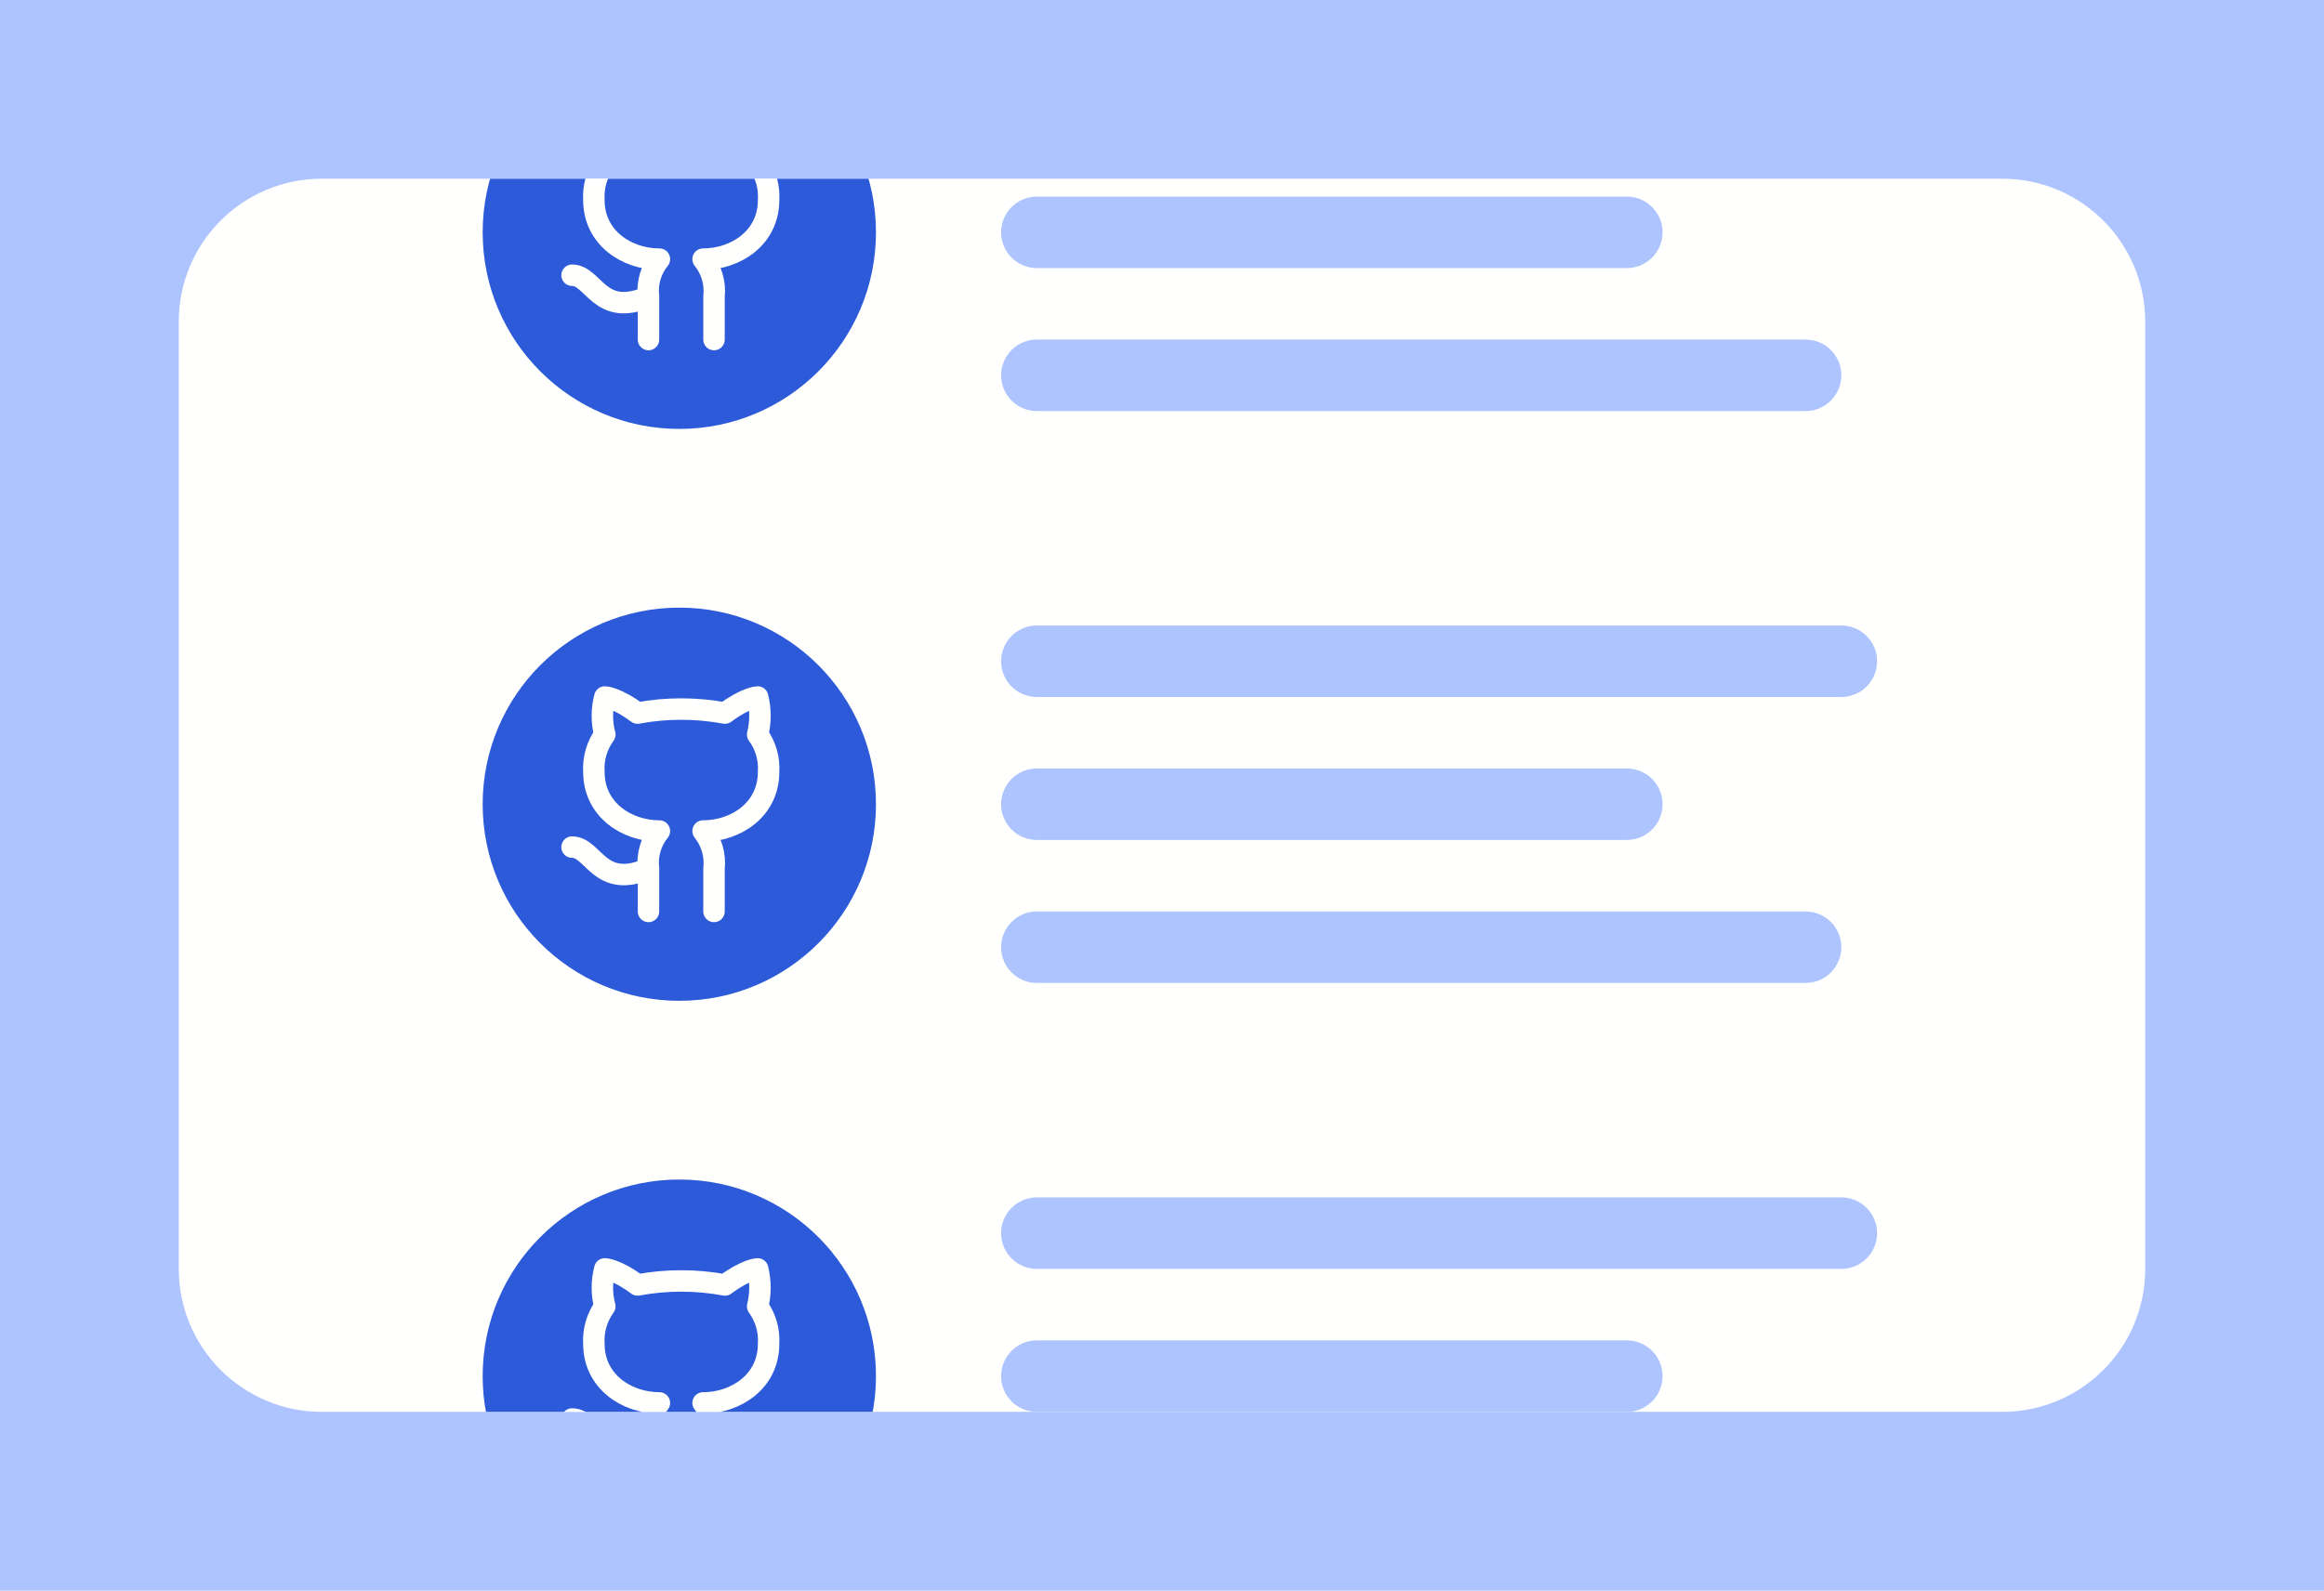
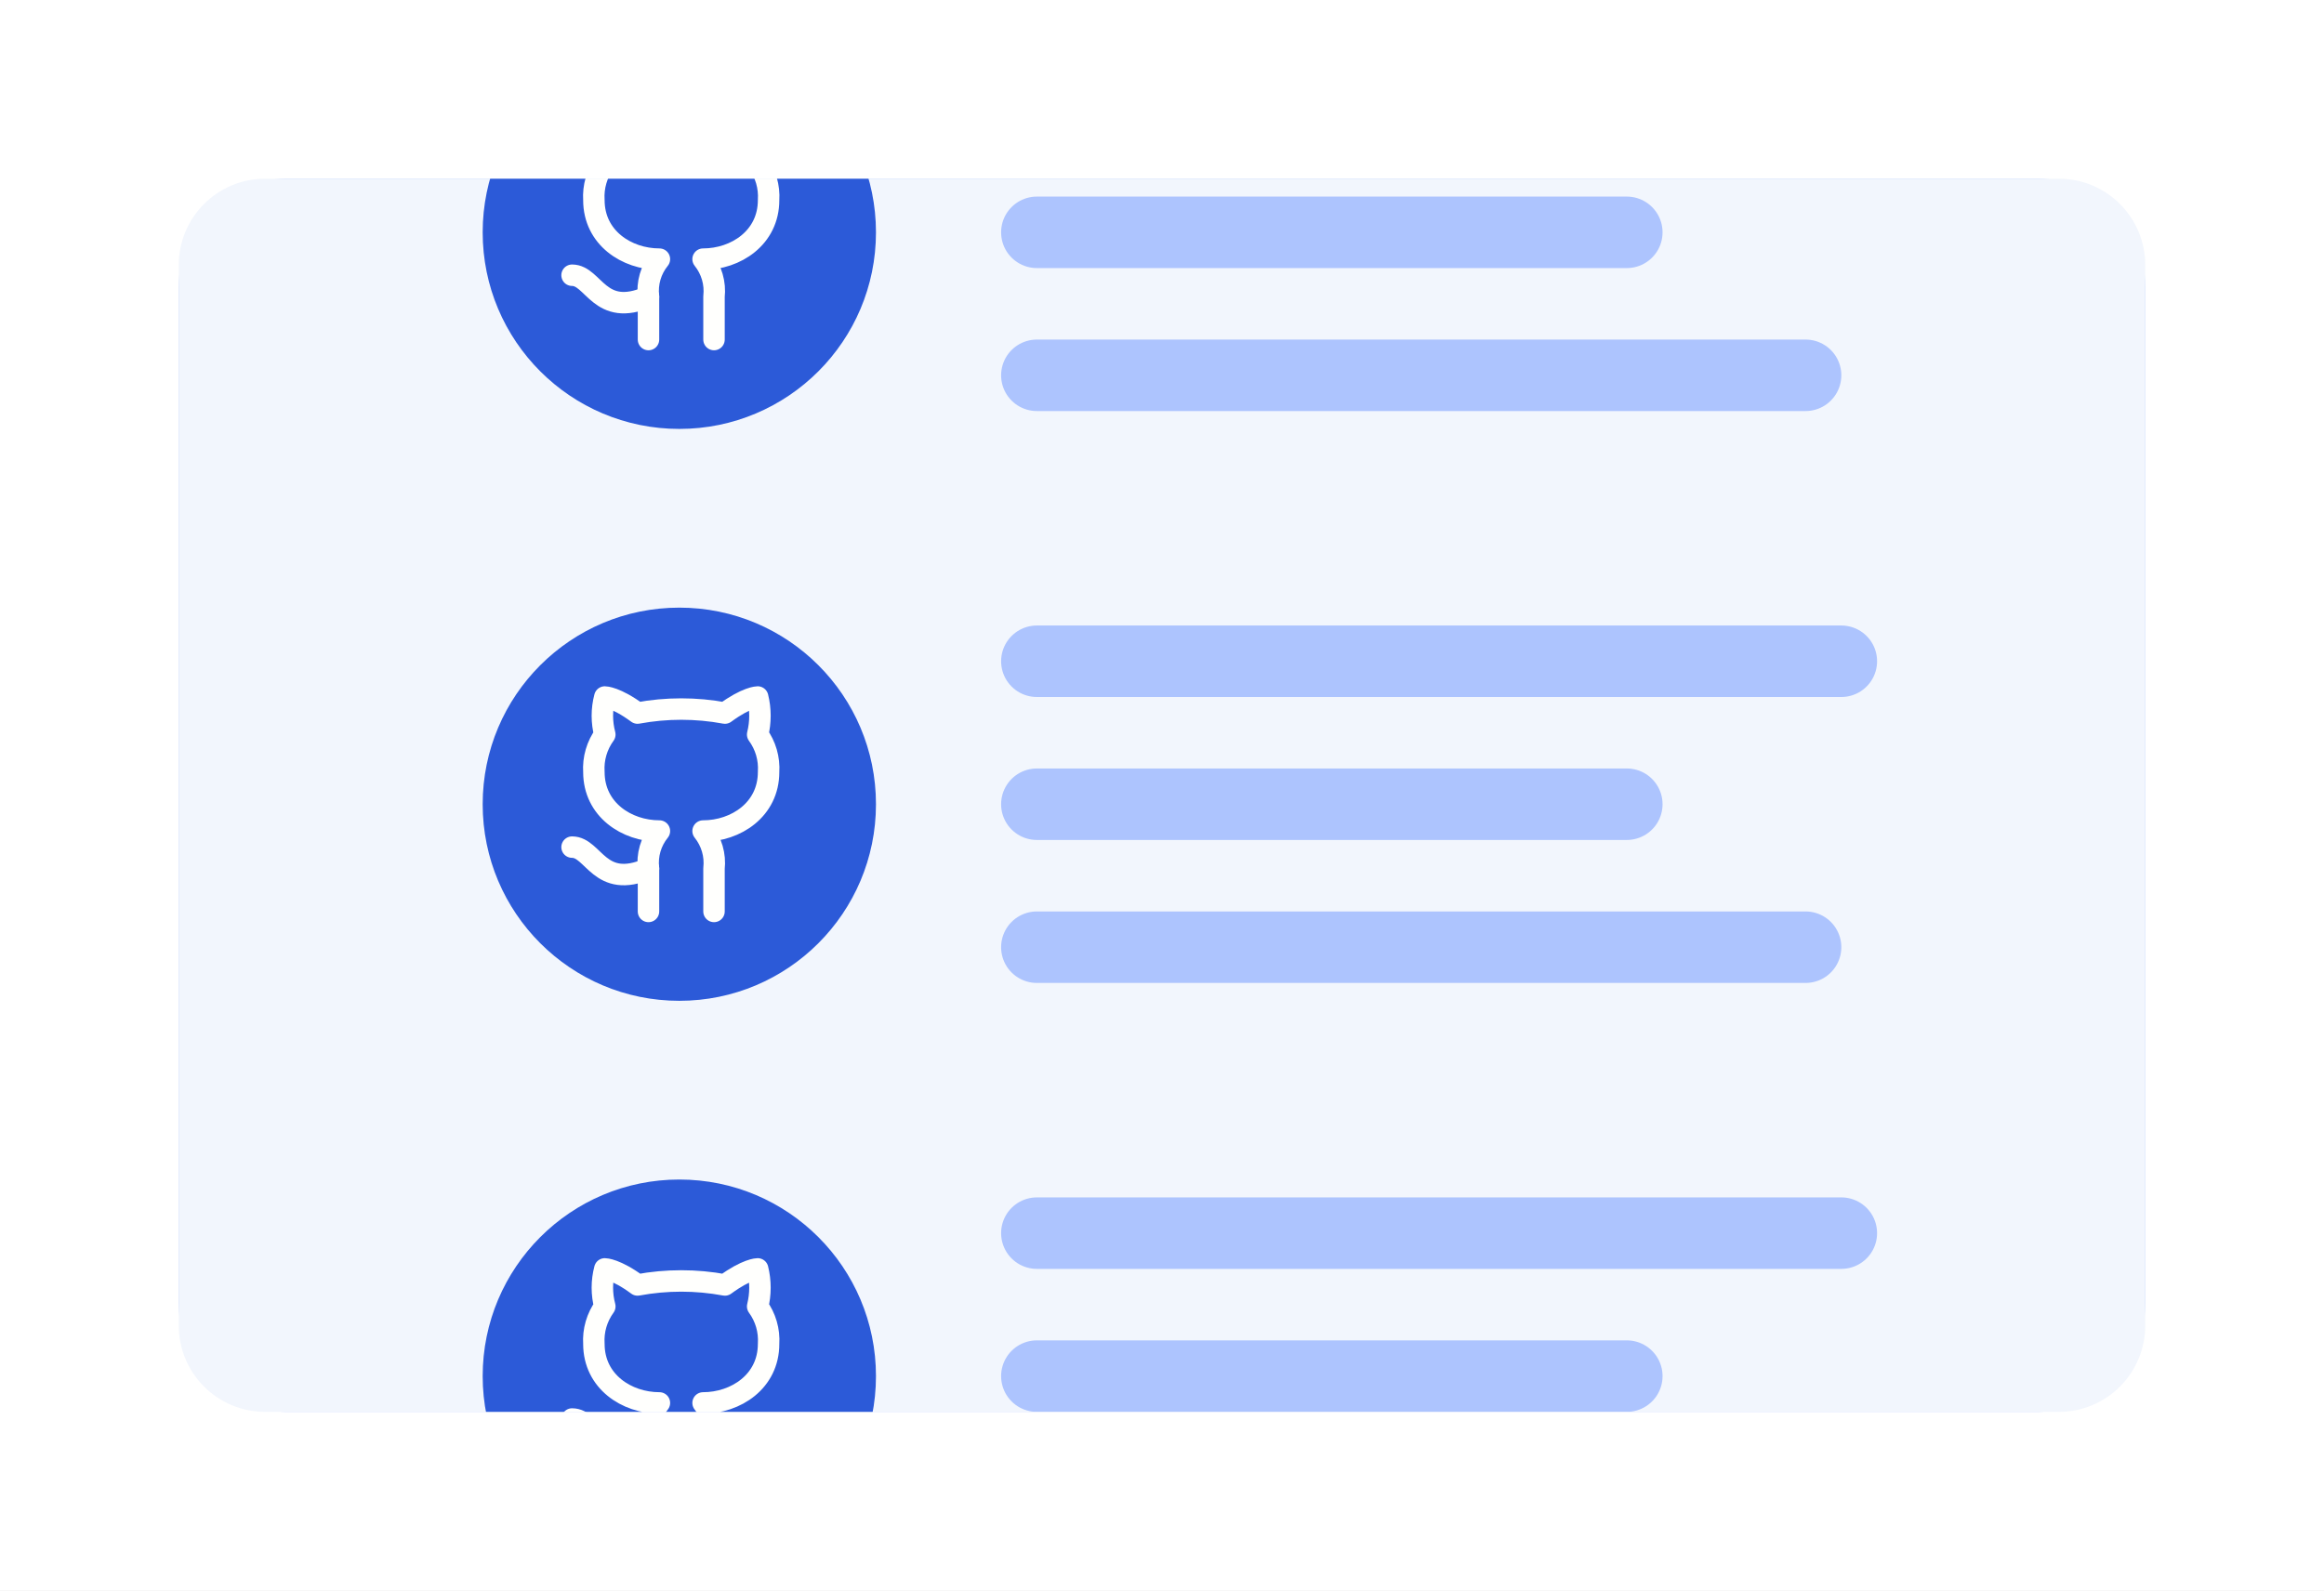
<svg xmlns="http://www.w3.org/2000/svg" xmlns:xlink="http://www.w3.org/1999/xlink" width="130px" height="89px" viewBox="0 0 130 89" version="1.1">
  <defs>
-     <path d="M0,0 L130,0 L130,89 L0,89 L0,0 Z" id="path-1" />
-     <rect id="path-2" x="0" y="6" width="110" height="69" rx="8" />
+     <path d="M0,0 L130,0 L130,89 L0,89 Z" id="path-1" />
+     <rect id="path-2" x="0" y="6" width="110" height="69" rx="4.828" />
  </defs>
-   <g id="GH" stroke="none" fill="none" xlink:href="#path-1" fill-rule="evenodd">
-     <use fill="#ADC4FE" xlink:href="#path-1" />
+   <g id="GH-Copy-2" stroke="none" fill="none" xlink:href="#path-1" fill-rule="evenodd">
+     <use fill="#FFFFFF" xlink:href="#path-1" />
    <g id="Group" stroke-width="1" transform="translate(10, 4)">
      <mask id="mask-3" fill="white">
        <use xlink:href="#path-2" />
      </mask>
-       <use id="Mask" fill="#FFFFFD" xlink:href="#path-2" />
+       <rect stroke="#ADC4FE" stroke-width="2.414" x="1.207" y="7.207" width="107.586" height="66.586" rx="4.828" />
+       <rect id="Mask" fill="#F2F6FD" mask="url(#mask-3)" x="-3" y="2" width="118" height="79" rx="4.828" />
      <g mask="url(#mask-3)">
        <g transform="translate(17, 30)">
          <line x1="31" y1="3" x2="76" y2="3" id="Line-Copy-4" stroke="#ADC4FE" stroke-width="4" stroke-linecap="round" />
          <line x1="31" y1="11" x2="64" y2="11" id="Line-Copy-3" stroke="#ADC4FE" stroke-width="4" stroke-linecap="round" />
          <line x1="31" y1="19" x2="74" y2="19" id="Line-Copy-5" stroke="#ADC4FE" stroke-width="4" stroke-linecap="round" />
          <g id="Group-Copy" stroke="none" stroke-width="1" fill-rule="evenodd">
            <circle id="Oval" fill="#2C5AD8" cx="11" cy="11" r="11" />
            <g id="Group" transform="translate(5, 5)" stroke="#FFFFFD" stroke-linecap="round" stroke-linejoin="round" stroke-width="1.2">
              <path d="M7.94,12 L7.94,9.6 C8.024,8.848 7.805,8.094 7.329,7.5 C9.161,7.5 10.993,6.3 10.993,4.2 C11.042,3.45 10.828,2.712 10.382,2.1 C10.553,1.41 10.553,0.69 10.382,0 C10.382,0 9.772,0 8.55,0.9 C6.938,0.6 5.277,0.6 3.664,0.9 C2.443,0 1.832,0 1.832,0 C1.649,0.69 1.649,1.41 1.832,2.1 C1.388,2.71 1.172,3.452 1.221,4.2 C1.221,6.3 3.054,7.5 4.886,7.5 C4.648,7.794 4.471,8.13 4.367,8.49 C4.263,8.85 4.232,9.228 4.275,9.6 L4.275,12" id="Path" />
              <path d="M4.275,9.6 C1.521,10.8 1.221,8.4 0,8.4" id="Path" />
            </g>
          </g>
        </g>
      </g>
      <g id="Group-Copy-2" mask="url(#mask-3)">
        <g transform="translate(17, -2)">
          <line x1="31" y1="3" x2="76" y2="3" id="Line-Copy-4" stroke="#ADC4FE" stroke-width="4" stroke-linecap="round" />
          <line x1="31" y1="11" x2="64" y2="11" id="Line-Copy-3" stroke="#ADC4FE" stroke-width="4" stroke-linecap="round" />
          <line x1="31" y1="19" x2="74" y2="19" id="Line-Copy-5" stroke="#ADC4FE" stroke-width="4" stroke-linecap="round" />
          <g id="Group-Copy" stroke="none" stroke-width="1" fill-rule="evenodd">
            <circle id="Oval" fill="#2C5AD8" cx="11" cy="11" r="11" />
            <g id="Group" transform="translate(5, 5)" stroke="#FFFFFD" stroke-linecap="round" stroke-linejoin="round" stroke-width="1.2">
              <path d="M7.94,12 L7.94,9.6 C8.024,8.848 7.805,8.094 7.329,7.5 C9.161,7.5 10.993,6.3 10.993,4.2 C11.042,3.45 10.828,2.712 10.382,2.1 C10.553,1.41 10.553,0.69 10.382,0 C10.382,0 9.772,0 8.55,0.9 C6.938,0.6 5.277,0.6 3.664,0.9 C2.443,0 1.832,0 1.832,0 C1.649,0.69 1.649,1.41 1.832,2.1 C1.388,2.71 1.172,3.452 1.221,4.2 C1.221,6.3 3.054,7.5 4.886,7.5 C4.648,7.794 4.471,8.13 4.367,8.49 C4.263,8.85 4.232,9.228 4.275,9.6 L4.275,12" id="Path" />
              <path d="M4.275,9.6 C1.521,10.8 1.221,8.4 0,8.4" id="Path" />
            </g>
          </g>
        </g>
      </g>
      <g id="Group-Copy-3" mask="url(#mask-3)">
        <g transform="translate(17, 62)">
          <line x1="31" y1="3" x2="76" y2="3" id="Line-Copy-4" stroke="#ADC4FE" stroke-width="4" stroke-linecap="round" />
          <line x1="31" y1="11" x2="64" y2="11" id="Line-Copy-3" stroke="#ADC4FE" stroke-width="4" stroke-linecap="round" />
          <line x1="31" y1="19" x2="74" y2="19" id="Line-Copy-5" stroke="#ADC4FE" stroke-width="4" stroke-linecap="round" />
          <g id="Group-Copy" stroke="none" stroke-width="1" fill-rule="evenodd">
            <circle id="Oval" fill="#2C5AD8" cx="11" cy="11" r="11" />
            <g id="Group" transform="translate(5, 5)" stroke="#FFFFFD" stroke-linecap="round" stroke-linejoin="round" stroke-width="1.2">
              <path d="M7.94,12 L7.94,9.6 C8.024,8.848 7.805,8.094 7.329,7.5 C9.161,7.5 10.993,6.3 10.993,4.2 C11.042,3.45 10.828,2.712 10.382,2.1 C10.553,1.41 10.553,0.69 10.382,0 C10.382,0 9.772,0 8.55,0.9 C6.938,0.6 5.277,0.6 3.664,0.9 C2.443,0 1.832,0 1.832,0 C1.649,0.69 1.649,1.41 1.832,2.1 C1.388,2.71 1.172,3.452 1.221,4.2 C1.221,6.3 3.054,7.5 4.886,7.5 C4.648,7.794 4.471,8.13 4.367,8.49 C4.263,8.85 4.232,9.228 4.275,9.6 L4.275,12" id="Path" />
              <path d="M4.275,9.6 C1.521,10.8 1.221,8.4 0,8.4" id="Path" />
            </g>
          </g>
        </g>
      </g>
    </g>
  </g>
</svg>
